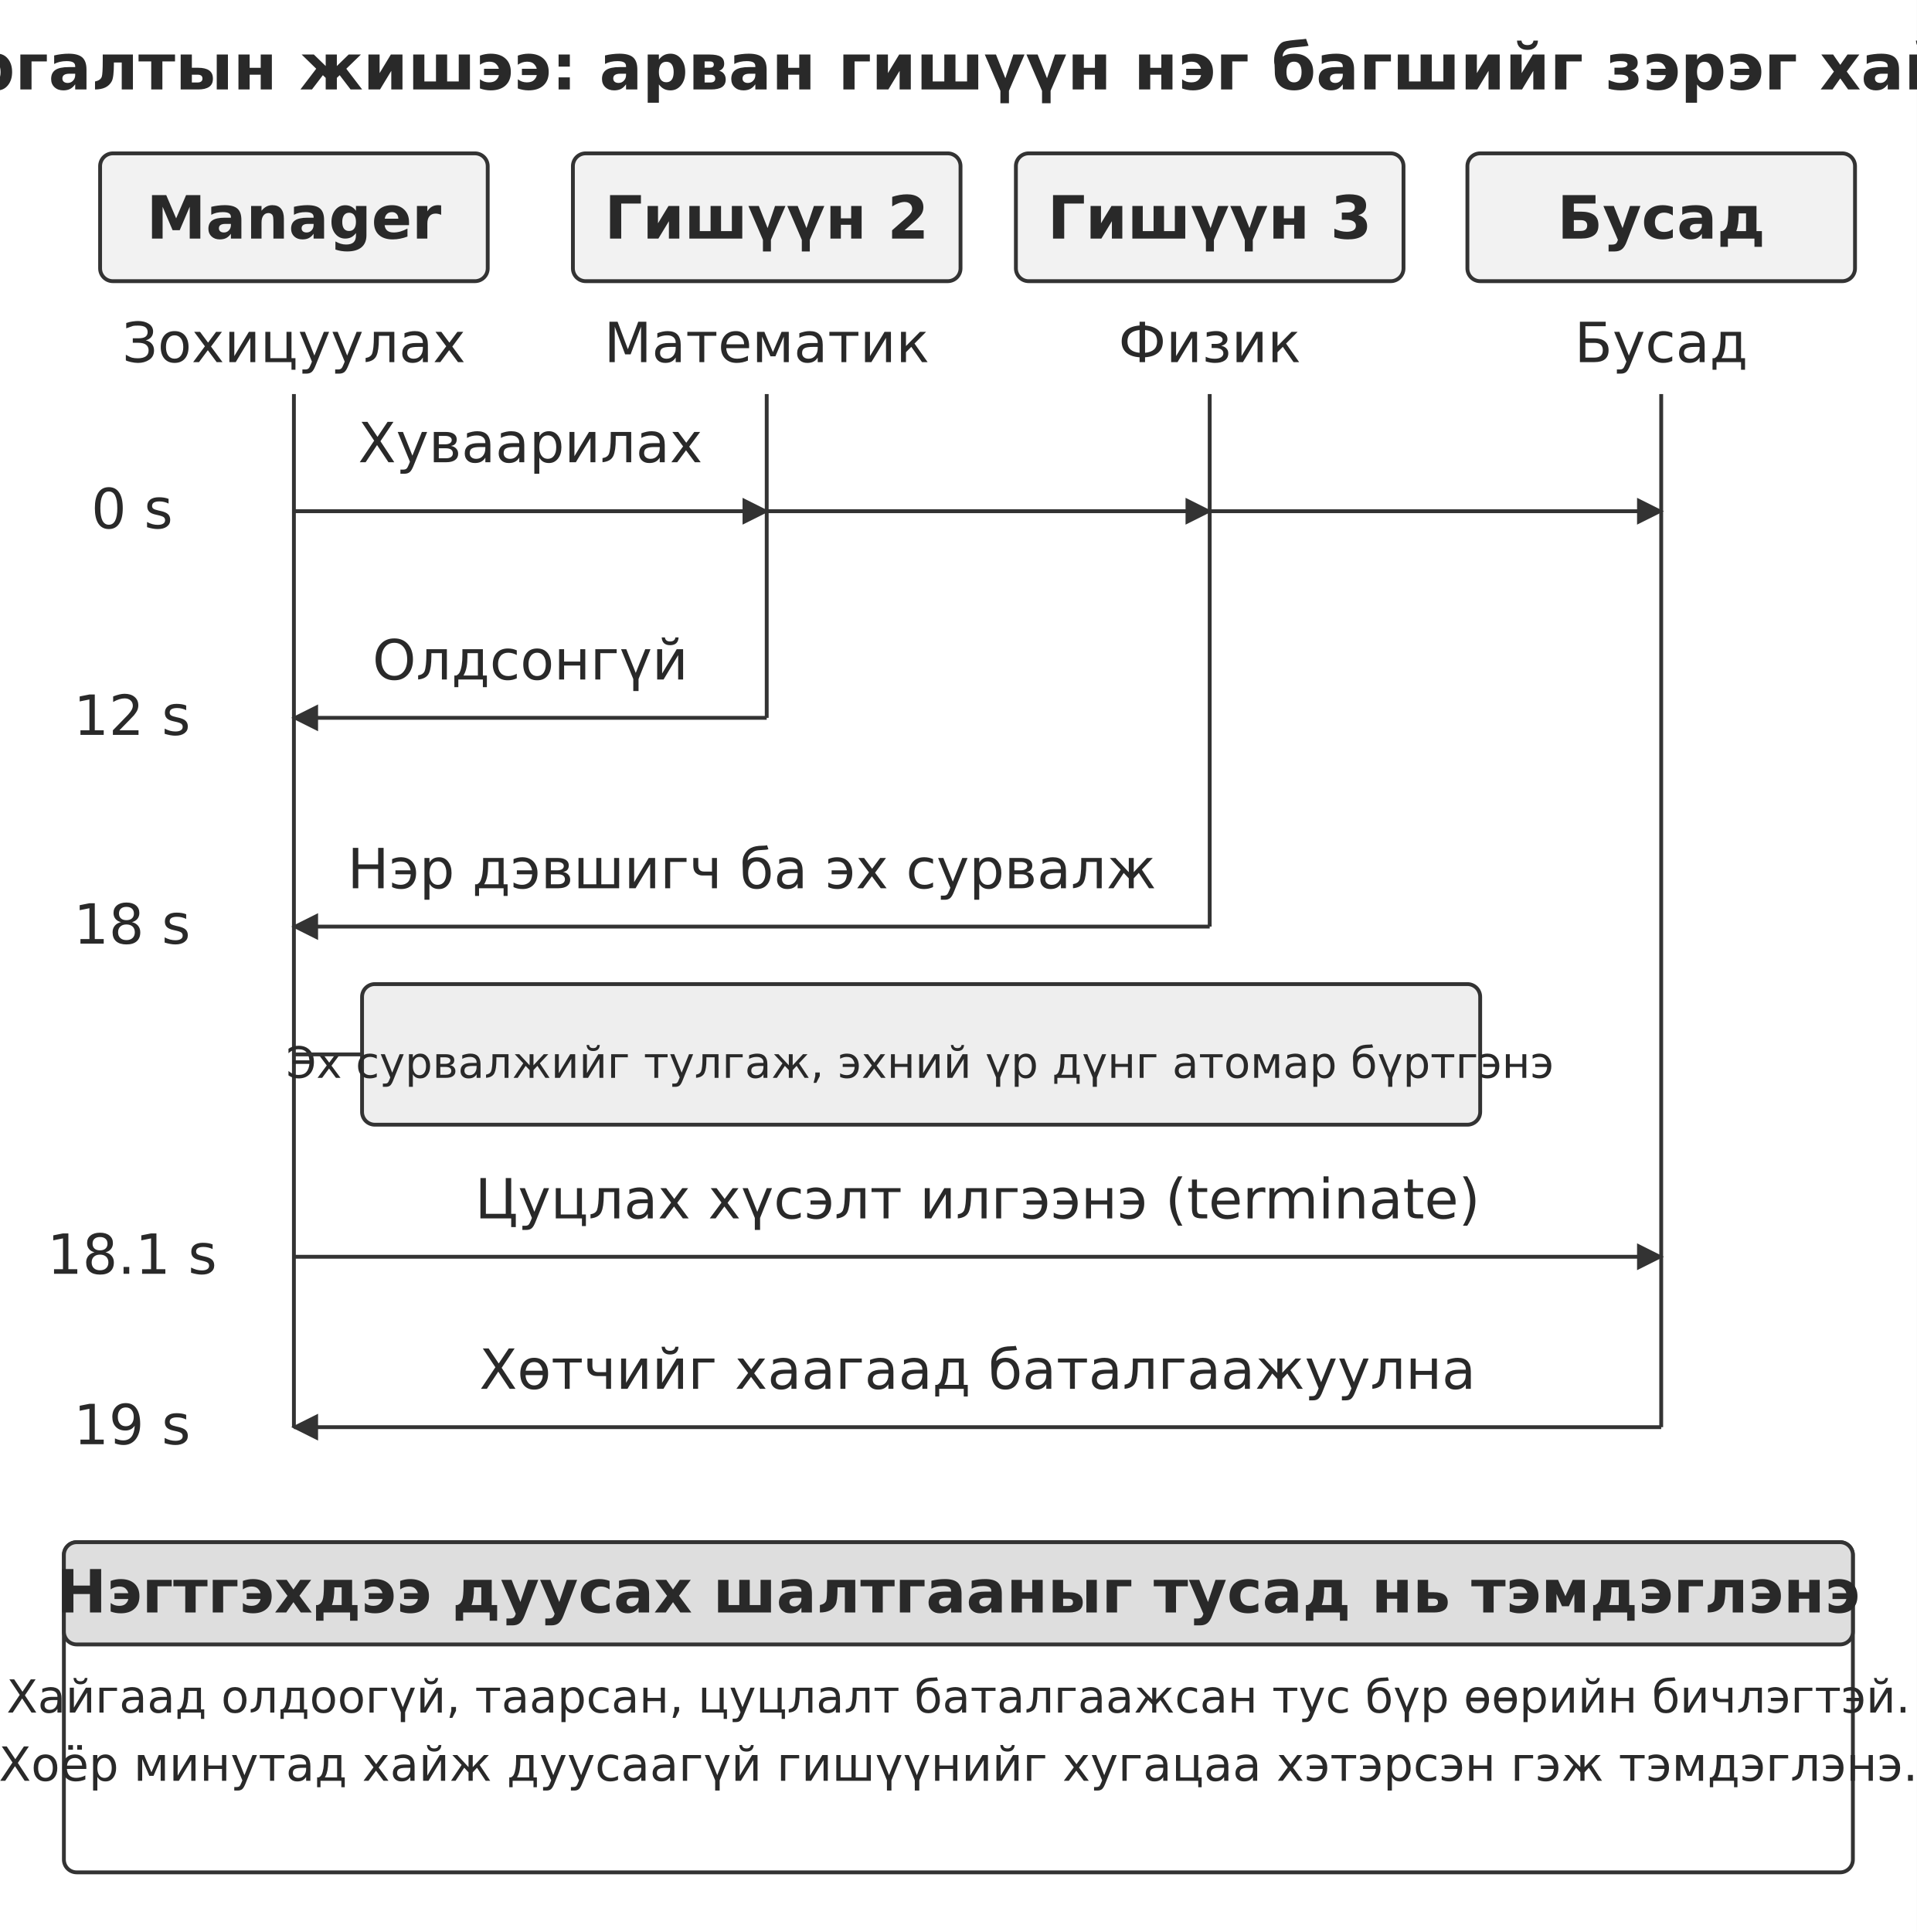
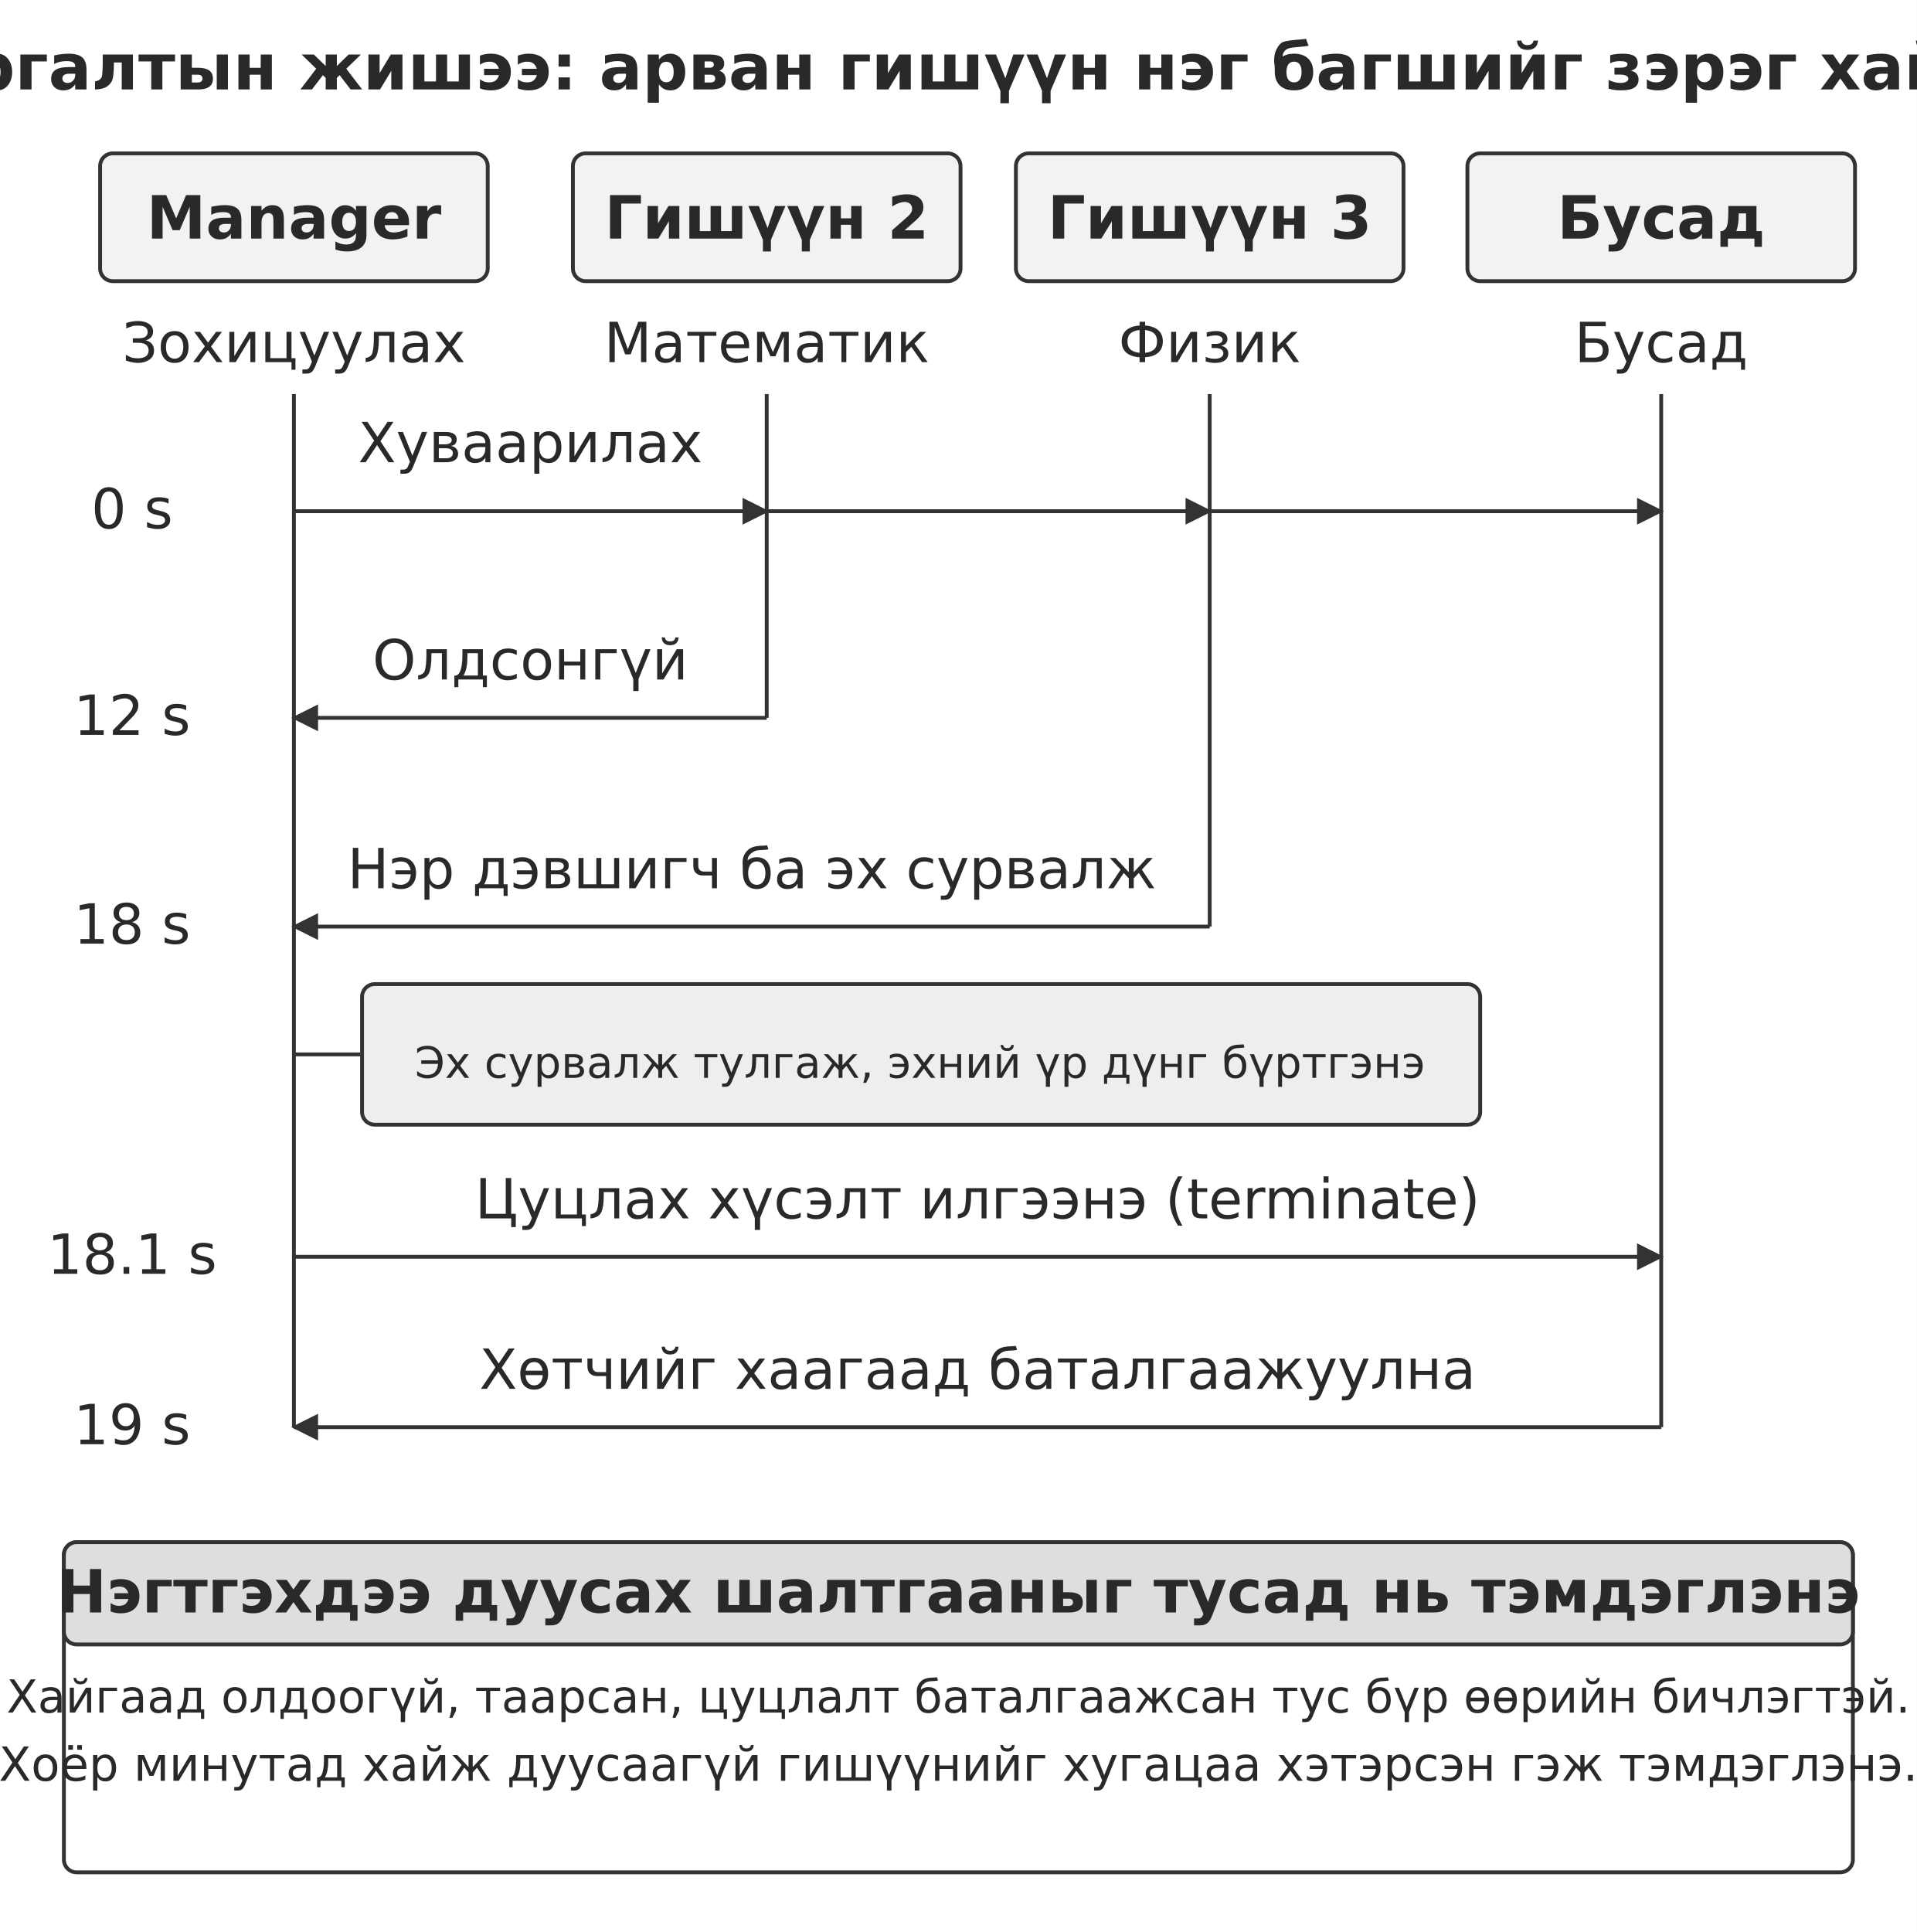
<svg xmlns="http://www.w3.org/2000/svg" width="106.000mm" height="106.824mm" viewBox="0 0 900 907" role="img" aria-labelledby="title desc">
  <defs>
    <marker id="arrow" viewBox="0 0 10 10" refX="9" refY="5" markerWidth="7" markerHeight="7" orient="auto-start-reverse">
      <path d="M0 0 L10 5 L0 10 Z" fill="#333333" />
    </marker>
  </defs>
  <rect width="900" height="907" fill="#ffffff" y="0" />
  <text x="450" y="42" text-anchor="middle" font-family="&quot;DejaVu Sans&quot;, Arial, &quot;Helvetica Neue&quot;, sans-serif" font-size="30.0" font-weight="700" fill="#292929">Сургалтын жишээ: арван гишүүн нэг багшийг зэрэг хайна</text>
  <rect x="47" y="72" width="182" height="60" rx="6" fill="#f2f2f2" stroke="#333333" stroke-width="1.8" />
  <text x="138" y="112" text-anchor="middle" font-family="&quot;DejaVu Sans&quot;, Arial, &quot;Helvetica Neue&quot;, sans-serif" font-size="28.0" font-weight="700" fill="#292929">Manager</text>
  <rect x="269" y="72" width="182" height="60" rx="6" fill="#f2f2f2" stroke="#333333" stroke-width="1.8" />
  <text x="360" y="112" text-anchor="middle" font-family="&quot;DejaVu Sans&quot;, Arial, &quot;Helvetica Neue&quot;, sans-serif" font-size="28.0" font-weight="700" fill="#292929">Гишүүн 2</text>
  <rect x="477" y="72" width="182" height="60" rx="6" fill="#f2f2f2" stroke="#333333" stroke-width="1.8" />
  <text x="568" y="112" text-anchor="middle" font-family="&quot;DejaVu Sans&quot;, Arial, &quot;Helvetica Neue&quot;, sans-serif" font-size="28.0" font-weight="700" fill="#292929">Гишүүн 3</text>
  <rect x="689" y="72" width="182" height="60" rx="6" fill="#f2f2f2" stroke="#333333" stroke-width="1.8" />
  <text x="780" y="112" text-anchor="middle" font-family="&quot;DejaVu Sans&quot;, Arial, &quot;Helvetica Neue&quot;, sans-serif" font-size="28.0" font-weight="700" fill="#292929">Бусад</text>
  <text x="138" y="170" text-anchor="middle" font-family="&quot;DejaVu Sans&quot;, Arial, &quot;Helvetica Neue&quot;, sans-serif" font-size="26.0" font-weight="400" fill="#292929">Зохицуулах</text>
  <path d="M138 185 L138 670" fill="none" stroke="#333333" stroke-width="1.8" />
  <text x="360" y="170" text-anchor="middle" font-family="&quot;DejaVu Sans&quot;, Arial, &quot;Helvetica Neue&quot;, sans-serif" font-size="26.0" font-weight="400" fill="#292929">Математик</text>
  <path d="M360 185 L360 337" fill="none" stroke="#333333" stroke-width="1.8" />
  <text x="568" y="170" text-anchor="middle" font-family="&quot;DejaVu Sans&quot;, Arial, &quot;Helvetica Neue&quot;, sans-serif" font-size="26.0" font-weight="400" fill="#292929">Физик</text>
  <path d="M568 185 L568 435" fill="none" stroke="#333333" stroke-width="1.8" />
  <text x="780" y="170" text-anchor="middle" font-family="&quot;DejaVu Sans&quot;, Arial, &quot;Helvetica Neue&quot;, sans-serif" font-size="26.0" font-weight="400" fill="#292929">Бусад</text>
  <path d="M780 185 L780 670" fill="none" stroke="#333333" stroke-width="1.8" />
  <text x="249" y="217" text-anchor="middle" font-family="&quot;DejaVu Sans&quot;, Arial, &quot;Helvetica Neue&quot;, sans-serif" font-size="26.0" font-weight="400" fill="#292929">Хуваарилах</text>
  <path d="M138 240 L360 240" fill="none" stroke="#333333" stroke-width="1.8" marker-end="url(#arrow)" />
  <path d="M138 240 L568 240" fill="none" stroke="#333333" stroke-width="1.8" marker-end="url(#arrow)" />
  <path d="M138 240 L780 240" fill="none" stroke="#333333" stroke-width="1.8" marker-end="url(#arrow)" />
  <text x="62" y="248" text-anchor="middle" font-family="&quot;DejaVu Sans&quot;, Arial, &quot;Helvetica Neue&quot;, sans-serif" font-size="26.0" font-weight="400" fill="#292929">0 s</text>
  <text x="62" y="345" text-anchor="middle" font-family="&quot;DejaVu Sans&quot;, Arial, &quot;Helvetica Neue&quot;, sans-serif" font-size="26.0" font-weight="400" fill="#292929">12 s</text>
  <text x="249" y="319" text-anchor="middle" font-family="&quot;DejaVu Sans&quot;, Arial, &quot;Helvetica Neue&quot;, sans-serif" font-size="26.0" font-weight="400" fill="#292929">Олдсонгүй</text>
  <path d="M360 337 L138 337" fill="none" stroke="#333333" stroke-width="1.8" marker-end="url(#arrow)" />
  <text x="62" y="443" text-anchor="middle" font-family="&quot;DejaVu Sans&quot;, Arial, &quot;Helvetica Neue&quot;, sans-serif" font-size="26.0" font-weight="400" fill="#292929">18 s</text>
  <text x="353" y="417" text-anchor="middle" font-family="&quot;DejaVu Sans&quot;, Arial, &quot;Helvetica Neue&quot;, sans-serif" font-size="26.0" font-weight="400" fill="#292929">Нэр дэвшигч ба эх сурвалж</text>
  <path d="M568 435 L138 435" fill="none" stroke="#333333" stroke-width="1.8" marker-end="url(#arrow)" />
  <text x="62" y="598" text-anchor="middle" font-family="&quot;DejaVu Sans&quot;, Arial, &quot;Helvetica Neue&quot;, sans-serif" font-size="26.0" font-weight="400" fill="#292929">18.1 s</text>
  <text x="459" y="572" text-anchor="middle" font-family="&quot;DejaVu Sans&quot;, Arial, &quot;Helvetica Neue&quot;, sans-serif" font-size="26.0" font-weight="400" fill="#292929">Цуцлах хүсэлт илгээнэ (terminate)</text>
  <path d="M138 590 L780 590" fill="none" stroke="#333333" stroke-width="1.8" marker-end="url(#arrow)" />
  <text x="62" y="678" text-anchor="middle" font-family="&quot;DejaVu Sans&quot;, Arial, &quot;Helvetica Neue&quot;, sans-serif" font-size="26.0" font-weight="400" fill="#292929">19 s</text>
  <text x="459" y="652" text-anchor="middle" font-family="&quot;DejaVu Sans&quot;, Arial, &quot;Helvetica Neue&quot;, sans-serif" font-size="26.0" font-weight="400" fill="#292929">Хөтчийг хаагаад баталгаажуулна</text>
  <path d="M780 670 L138 670" fill="none" stroke="#333333" stroke-width="1.8" marker-end="url(#arrow)" />
  <rect x="170" y="462" width="525" height="66" rx="6" fill="#eee" stroke="#333333" stroke-width="1.8" />
-   <text x="432" y="506" text-anchor="middle" font-family="&quot;DejaVu Sans&quot;, Arial, &quot;Helvetica Neue&quot;, sans-serif" font-size="20.3" font-weight="400" fill="#292929">Эх сурвалжийг тулгаж, эхний үр дүнг атомар бүртгэнэ</text>
+   <text x="432" y="506" text-anchor="middle" font-family="&quot;DejaVu Sans&quot;, Arial, &quot;Helvetica Neue&quot;, sans-serif" font-size="20.3" font-weight="400" fill="#292929">Эх сурвалж тулгаж, эхний үр дүнг бүртгэнэ</text>
  <path d="M138 495 L170 495" fill="none" stroke="#333333" stroke-width="1.8" />
  <rect x="30" y="724" width="840" height="155" rx="6" fill="#ffffff" stroke="#333333" stroke-width="1.8" />
  <rect x="30" y="724" width="840" height="48" rx="6" fill="#dedede" stroke="#333333" stroke-width="1.8" />
  <text x="450" y="757" text-anchor="middle" font-family="&quot;DejaVu Sans&quot;, Arial, &quot;Helvetica Neue&quot;, sans-serif" font-size="28.0" font-weight="700" fill="#292929">Нэгтгэхдээ дуусах шалтгааныг тусад нь тэмдэглэнэ</text>
  <text x="450" y="804" text-anchor="middle" font-family="&quot;DejaVu Sans&quot;, Arial, &quot;Helvetica Neue&quot;, sans-serif" font-size="21.4" font-weight="400" fill="#292929">Хайгаад олдоогүй, таарсан, цуцлалт баталгаажсан тус бүр өөрийн бичлэгтэй.</text>
  <text x="450" y="836" text-anchor="middle" font-family="&quot;DejaVu Sans&quot;, Arial, &quot;Helvetica Neue&quot;, sans-serif" font-size="22.1" font-weight="400" fill="#292929">Хоёр минутад хайж дуусаагүй гишүүнийг хугацаа хэтэрсэн гэж тэмдэглэнэ.</text>
  <defs />
</svg>
